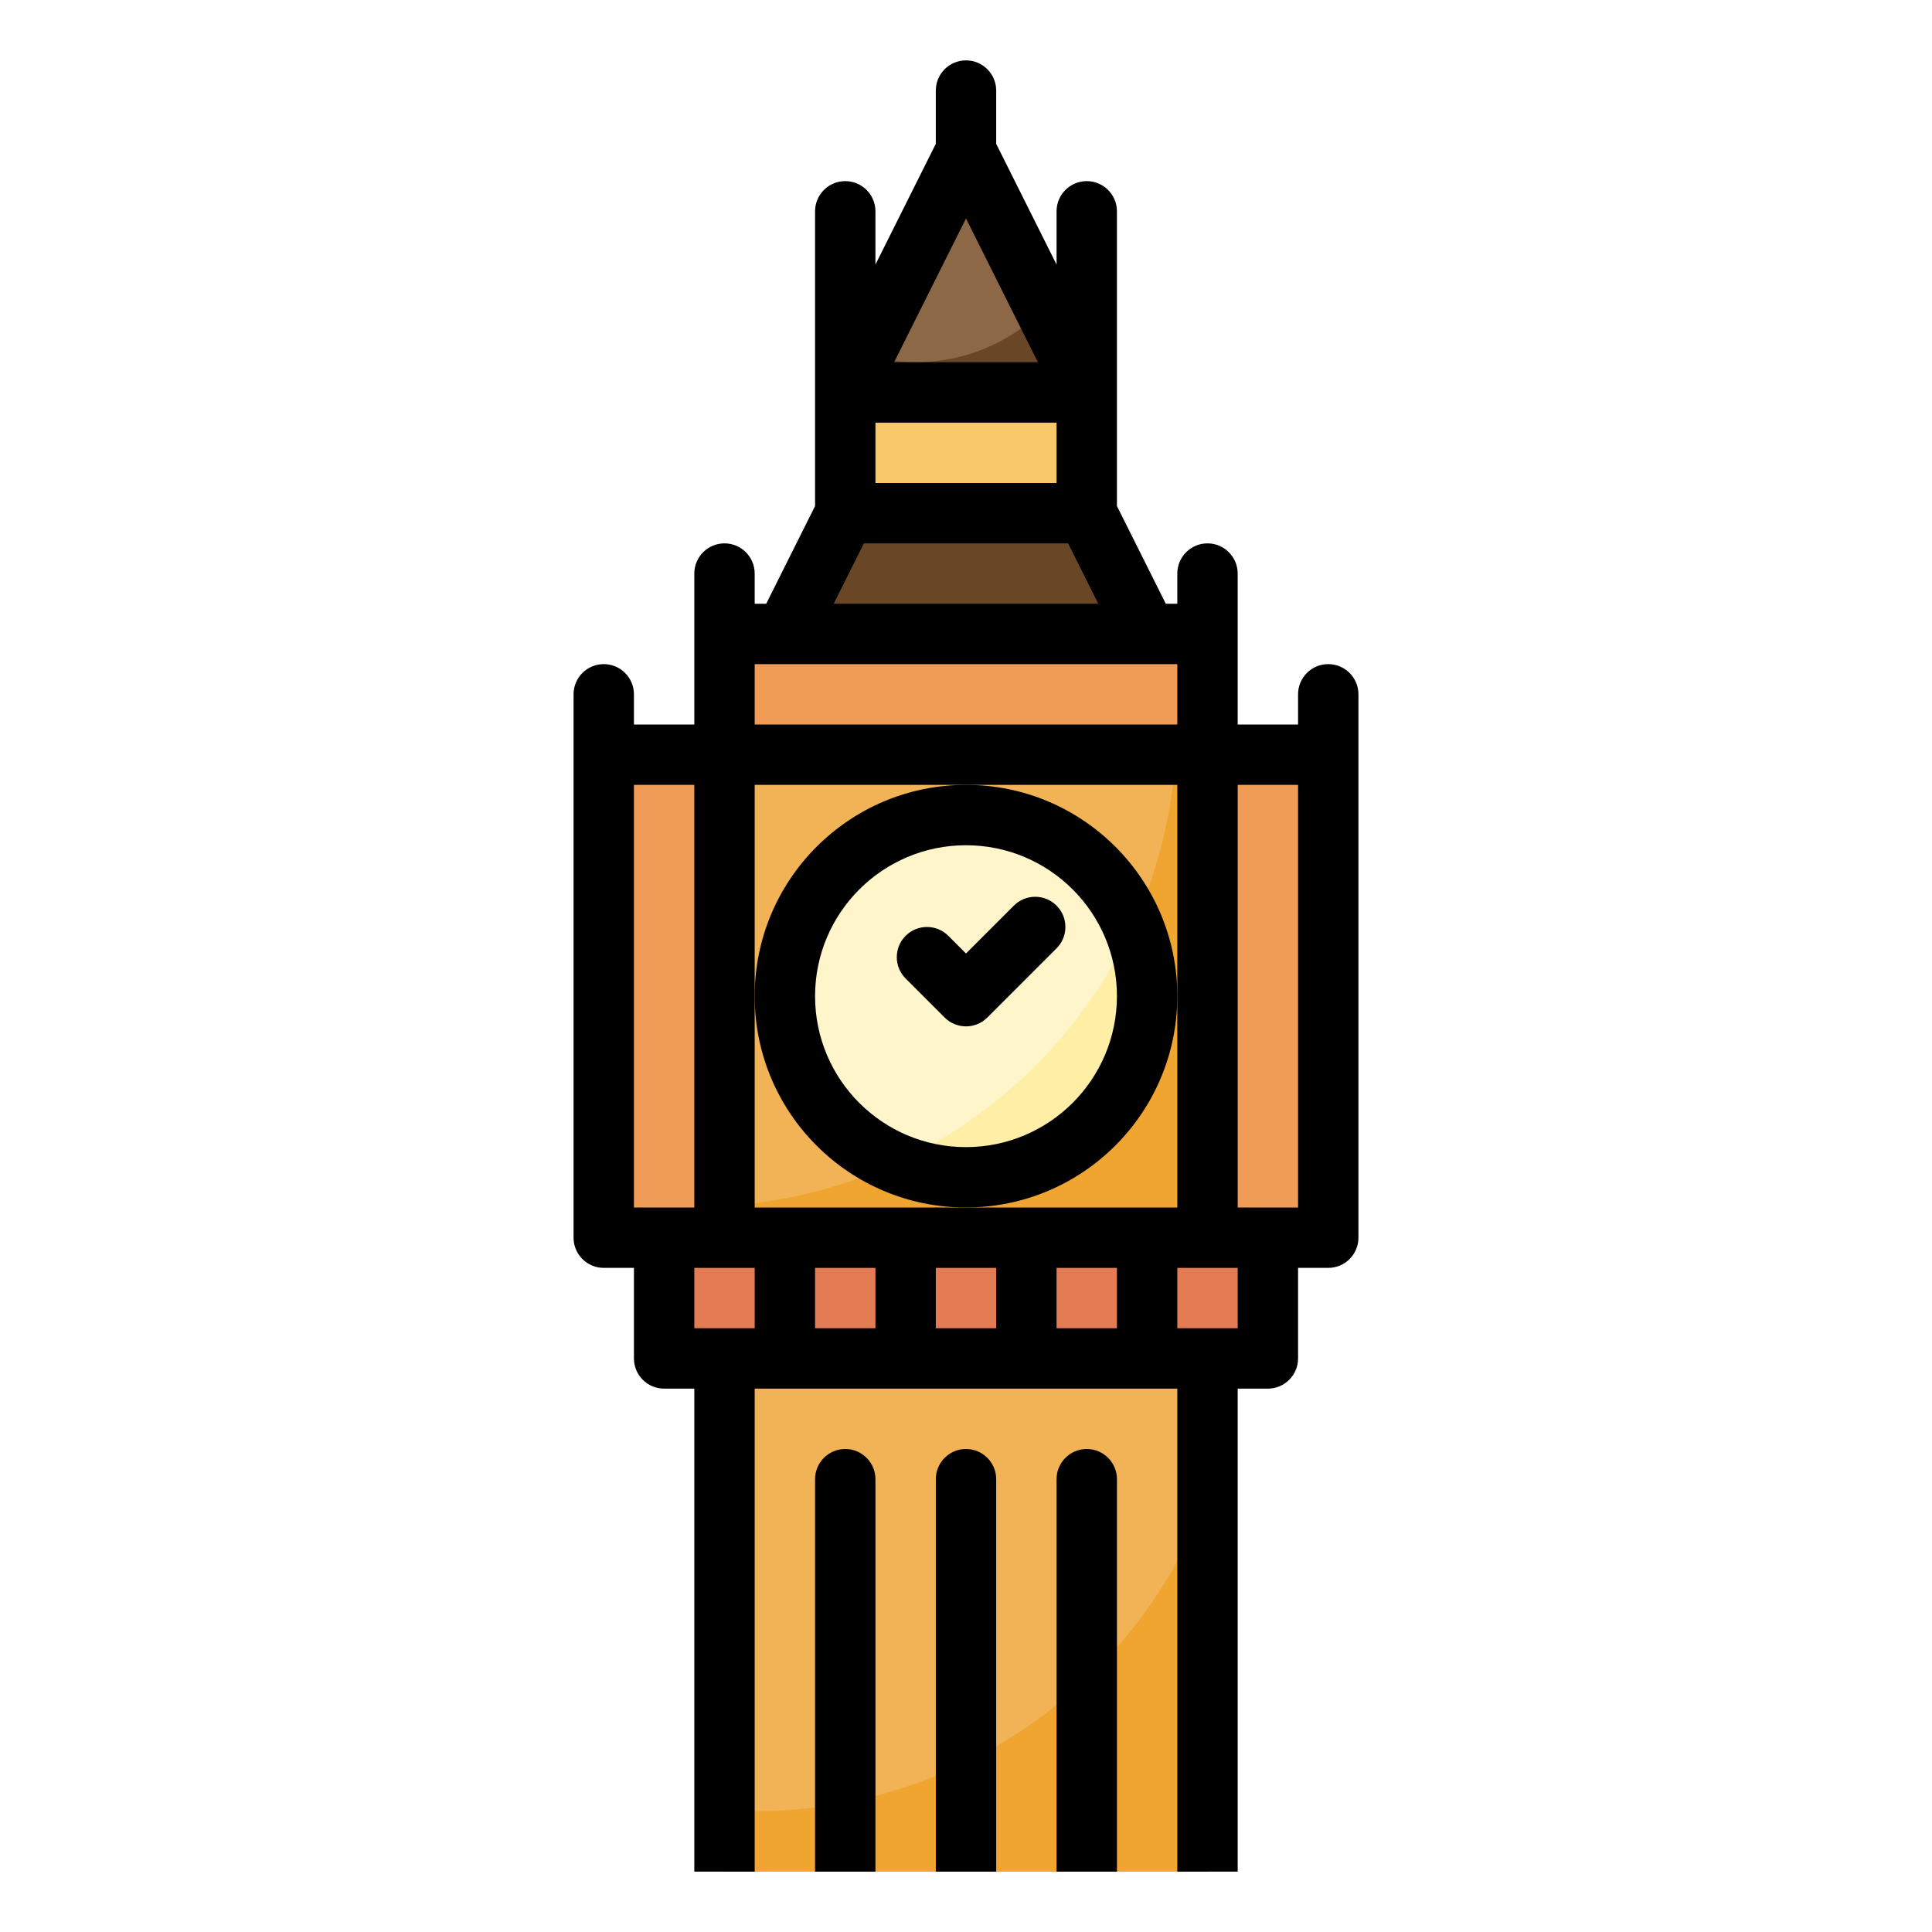
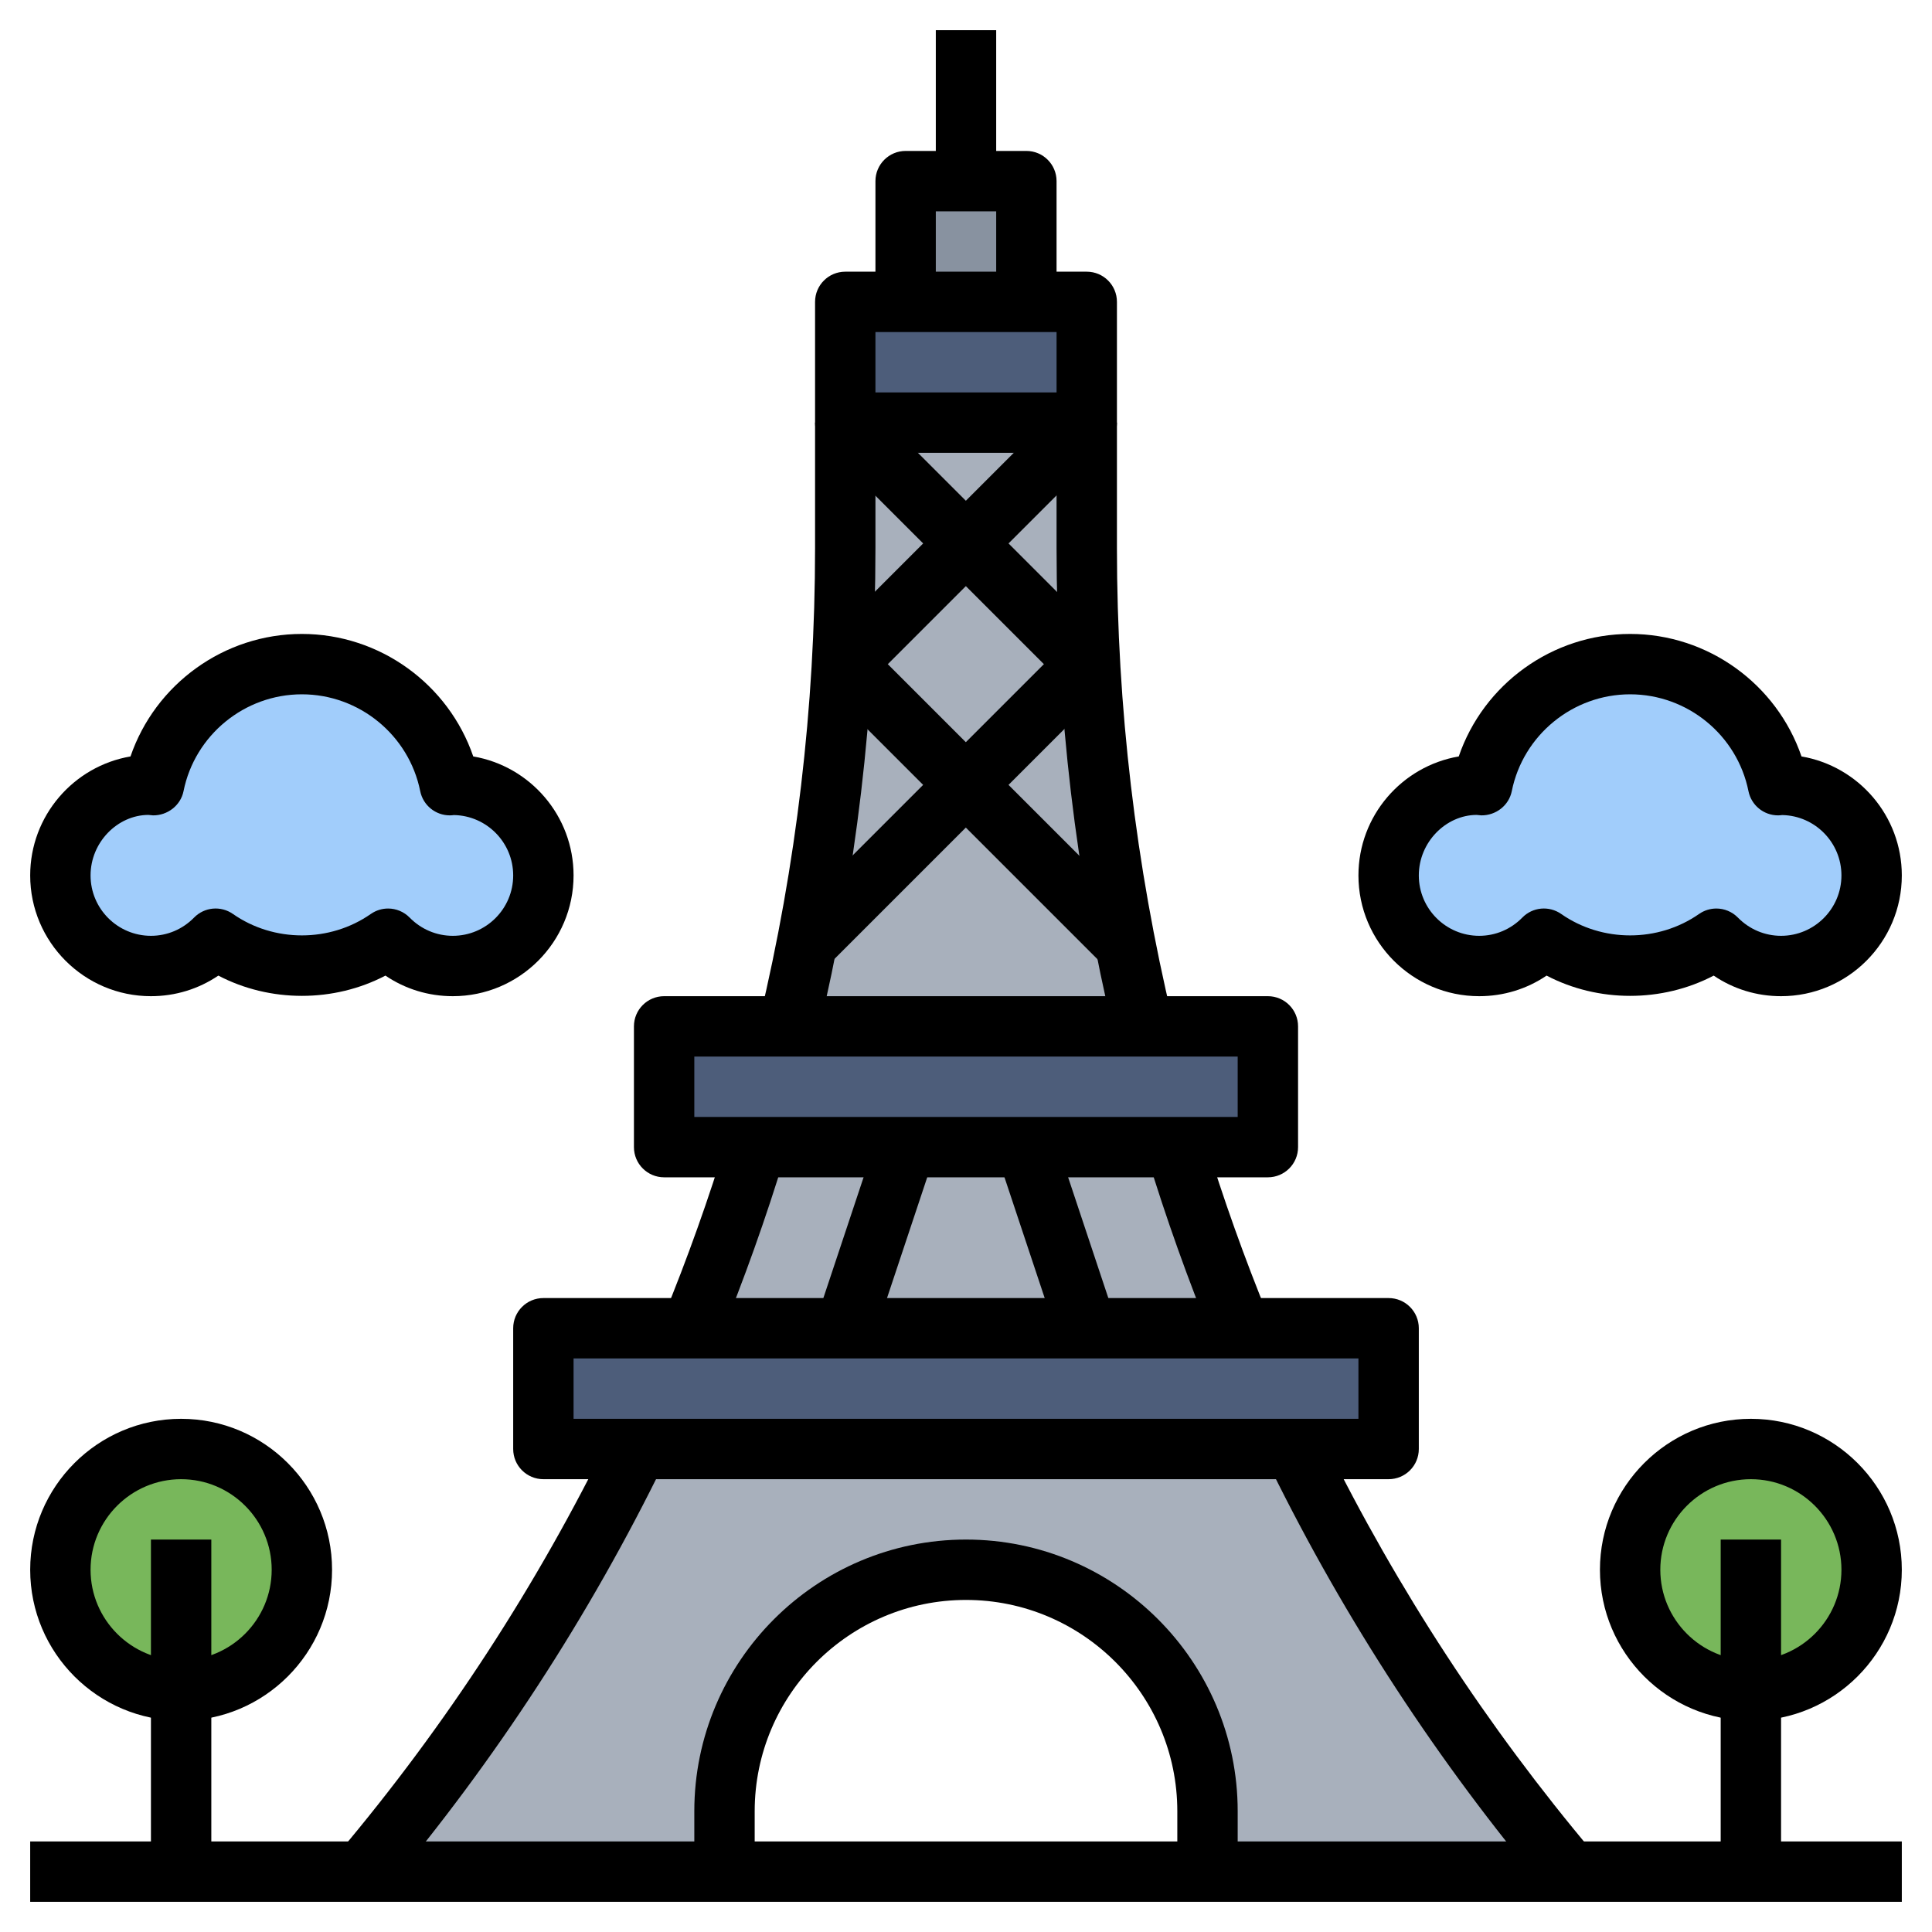
- <svg xmlns="http://www.w3.org/2000/svg" height="512" viewBox="0 0 512 512" width="512">
-   <g id="filled_outline" data-name="filled outline">
-     <path d="m256 40-32 64v8h64v-8z" fill="#8c6847" />
-     <path d="m192 496v-152h128v152" fill="#f1b355" />
-     <path d="m200 480c-2.7 0-5.341-.239-8-.4v16.4h128v-99.8a127.925 127.925 0 0 1 -120 83.8z" fill="#f1a531" />
-     <path d="m224 104h64v40h-64z" fill="#f6c869" />
-     <path d="m224 128h64v16h-64z" fill="#f6bc44" />
-     <path d="m288 136h-64l-16 32v16h96v-16z" fill="#694626" />
-     <path d="m212 160-4 8v16h96v-16l-4-8z" fill="#4f2e11" />
-     <path d="m192 168h128v40h-128z" fill="#f09c57" />
-     <path d="m192 352h128v16h-128z" fill="#f1a531" />
-     <path d="m176 296h160v64h-160z" fill="#e37c55" />
-     <path d="m176 304h160v32h-160z" fill="#e36333" />
-     <path d="m160 200h192v128h-192z" fill="#f09c57" />
-     <g fill="#f08833">
-       <path d="m184 200h16v128h-16z" />
-       <path d="m312 200h16v128h-16z" />
-       <path d="m192 192h128v16h-128z" />
-     </g>
-     <path d="m242.667 96a47.946 47.946 0 0 1 -13.667-2l-5 10v8h64v-8l-11.158-22.316a47.839 47.839 0 0 1 -34.175 14.316z" fill="#694626" />
-     <path d="m192 200h128v128h-128z" fill="#f1b355" />
-     <path d="m311.6 200a127.8 127.8 0 0 1 -119.6 119.6v8.4h128v-128z" fill="#f1a531" />
-     <circle cx="256" cy="264" fill="#fff5cb" r="48" />
-     <path d="m237.352 308.241a48.023 48.023 0 0 0 62.889-62.889 128.3 128.3 0 0 1 -62.889 62.889z" fill="#ffeea5" />
-     <path d="m312 264a56 56 0 1 0 -56 56 56.063 56.063 0 0 0 56-56zm-56 40a40 40 0 1 1 40-40 40.047 40.047 0 0 1 -40 40z" />
-     <path d="m344 184v8h-16v-40a8 8 0 0 0 -8-8 8 8 0 0 0 -8 8v8h-3.055l-12.945-25.891v-78.109a8 8 0 0 0 -8-8 8 8 0 0 0 -8 8v14.109l-16-32v-14.109a8 8 0 0 0 -8-8 8 8 0 0 0 -8 8v14.109l-16 32v-14.109a8 8 0 0 0 -8-8 8 8 0 0 0 -8 8v78.109l-12.945 25.891h-3.055v-8a8 8 0 0 0 -8-8 8 8 0 0 0 -8 8v40h-16v-8a8 8 0 0 0 -8-8 8 8 0 0 0 -8 8v144a8 8 0 0 0 8 8h8v24a8 8 0 0 0 8 8h8v128h16v-128h112v128h16v-128h8a8 8 0 0 0 8-8v-24h8a8 8 0 0 0 8-8v-144a8 8 0 0 0 -8-8 8 8 0 0 0 -8 8zm-80 152v16h-16v-16zm16 0h16v16h-16zm-24-16h-56v-112h112v112zm-24-208h48v16h-48zm24-54.113 19.055 38.113h-38.11zm-27.055 86.113h54.11l8 16h-70.11zm83.055 32v16h-112v-16zm-144 32h16v112h-16zm16 144v-16h16v16zm32-16h16v16h-16zm112 16h-16v-16h16zm16-32h-16v-112h16z" />
-     <path d="m216 496h16v-104a8 8 0 0 0 -8-8 8 8 0 0 0 -8 8z" />
-     <path d="m248 496h16v-104a8 8 0 0 0 -8-8 8 8 0 0 0 -8 8z" />
-     <path d="m280 496h16v-104a8 8 0 0 0 -8-8 8 8 0 0 0 -8 8z" />
-     <path d="m280 240a8 8 0 0 0 -11.312 0l-12.688 12.688-4.688-4.688a8 8 0 0 0 -11.312 0 8 8 0 0 0 0 11.312l10.344 10.344a8 8 0 0 0 11.312 0l18.344-18.344a8 8 0 0 0 0-11.312z" />
-   </g>
+ <svg xmlns="http://www.w3.org/2000/svg" id="Layer_3" enable-background="new 0 0 64 64" height="512" viewBox="0 0 64 64" width="512">
+   <path d="m43 48.224-1.904-4.224c-.807-1.965-1.521-3.968-2.14-6l-1.087-4c-1.234-5.153-1.869-10.468-1.869-15.839v-4.161h-8v4.161c0 5.372-.635 10.686-1.869 15.839l-1.087 4c-.619 2.032-1.334 4.035-2.14 6l-1.794 4c-2.433 4.989-5.484 9.695-9.11 14h12v-2c0-4.418 3.582-8 8-8s8 3.582 8 8v2h12c-3.571-4.241-6.585-8.87-9-13.776z" fill="#a8b0bc" />
+   <path d="m28 10h8v4h-8z" fill="#4d5d7a" />
+   <path d="m30 6h4v4h-4z" fill="#8892a0" />
+   <path d="m18 44h28v4h-28z" fill="#4d5d7a" />
+   <path d="m22 34h20v4h-20z" fill="#4d5d7a" />
+   <circle cx="6" cy="52" fill="#78b75b" r="4" />
+   <circle cx="58" cy="52" fill="#78b75b" r="4" />
+   <path d="m15 26c-.034 0-.066.009-.1.01-.459-2.287-2.478-4.01-4.9-4.01s-4.441 1.723-4.9 4.01c-.034-.001-.066-.01-.1-.01-1.657 0-3 1.343-3 3s1.343 3 3 3c.841 0 1.598-.348 2.143-.905.811.567 1.793.905 2.857.905s2.046-.338 2.857-.905c.545.557 1.302.905 2.143.905 1.657 0 3-1.343 3-3s-1.343-3-3-3z" fill="#a1cdfb" />
+   <path d="m59 26c-.034 0-.066.009-.1.01-.459-2.287-2.478-4.01-4.9-4.01s-4.441 1.723-4.9 4.01c-.034-.001-.066-.01-.1-.01-1.657 0-3 1.343-3 3s1.343 3 3 3c.841 0 1.598-.348 2.143-.905.811.567 1.793.905 2.857.905s2.046-.338 2.857-.905c.545.557 1.302.905 2.143.905 1.657 0 3-1.343 3-3s-1.343-3-3-3z" fill="#a1cdfb" />
+   <path d="m1 61h62v2h-62z" />
+   <path d="m6 57c-2.757 0-5-2.243-5-5s2.243-5 5-5 5 2.243 5 5-2.243 5-5 5zm0-8c-1.654 0-3 1.346-3 3s1.346 3 3 3 3-1.346 3-3-1.346-3-3-3z" />
+   <path d="m5 51h2v11h-2z" />
+   <path d="m58 57c-2.757 0-5-2.243-5-5s2.243-5 5-5 5 2.243 5 5-2.243 5-5 5zm0-8c-1.654 0-3 1.346-3 3s1.346 3 3 3 3-1.346 3-3-1.346-3-3-3z" />
+   <path d="m57 51h2v11h-2z" />
+   <path d="m36 15h-8c-.552 0-1-.447-1-1v-4c0-.553.448-1 1-1h8c.552 0 1 .447 1 1v4c0 .553-.448 1-1 1zm-7-2h6v-2h-6z" />
+   <path d="m35 10h-2v-3h-2v3h-2v-4c0-.553.448-1 1-1h4c.552 0 1 .447 1 1z" />
+   <path d="m31 1h2v5h-2z" />
+   <path d="m12.765 62.645-1.53-1.289c3.545-4.21 6.565-8.851 8.976-13.794l1.798.877c-2.484 5.09-5.593 9.87-9.244 14.206z" />
+   <path d="m23.83 44.38-1.851-.76c.792-1.929 1.501-3.918 2.108-5.911l1.913.582c-.625 2.054-1.355 4.102-2.17 6.089z" />
+   <path d="m27.104 34.232-1.945-.465c1.221-5.104 1.841-10.355 1.841-15.607v-4.16h2v4.16c0 5.408-.638 10.816-1.896 16.072z" />
+   <path d="m51.235 62.645c-3.595-4.271-6.668-8.974-9.132-13.979l1.794-.883c2.393 4.859 5.376 9.426 8.868 13.572z" />
+   <path d="m40.17 44.38c-.814-1.985-1.545-4.034-2.171-6.088l1.913-.584c.608 1.995 1.318 3.984 2.109 5.912z" />
+   <path d="m36.896 34.232c-1.258-5.256-1.896-10.664-1.896-16.072v-4.16h2v4.16c0 5.252.62 10.503 1.841 15.607z" />
+   <path d="m41 62h-2v-2c0-3.859-3.14-7-7-7s-7 3.141-7 7v2h-2v-2c0-4.963 4.038-9 9-9s9 4.037 9 9z" />
+   <path d="m46 49h-28c-.552 0-1-.447-1-1v-4c0-.553.448-1 1-1h28c.552 0 1 .447 1 1v4c0 .553-.448 1-1 1zm-27-2h26v-2h-26z" />
+   <path d="m42 39h-20c-.552 0-1-.447-1-1v-4c0-.553.448-1 1-1h20c.552 0 1 .447 1 1v4c0 .553-.448 1-1 1zm-19-2h18v-2h-18z" />
+   <path d="m25.838 40h6.325v2h-6.325z" transform="matrix(.316 -.949 .949 .316 -19.069 55.539)" />
+   <path d="m34 37.838h2v6.325h-2z" transform="matrix(.949 -.316 .316 .949 -11.169 13.172)" />
+   <path d="m31 12.343h2v11.314h-2z" transform="matrix(.707 -.707 .707 .707 -3.355 27.9)" />
+   <path d="m26.343 17h11.314v2h-11.314z" transform="matrix(.707 -.707 .707 .707 -3.355 27.9)" />
+   <path d="m31.638 20.079h2v13.117h-2z" transform="matrix(.707 -.707 .707 .707 -9.276 30.88)" />
+   <path d="m24.804 25.638h13.117v2h-13.117z" transform="matrix(.707 -.707 .707 .707 -9.65 29.979)" />
+   <path d="m15 33c-.808 0-1.578-.238-2.232-.682-1.708.895-3.827.895-5.535 0-.655.444-1.425.682-2.233.682-2.206 0-4-1.794-4-4 0-1.976 1.439-3.62 3.323-3.942.819-2.392 3.094-4.058 5.677-4.058s4.858 1.666 5.677 4.058c1.884.322 3.323 1.966 3.323 3.942 0 2.206-1.794 4-4 4zm-2.144-2.904c.262 0 .521.103.715.301.382.388.889.603 1.429.603 1.103 0 2-.897 2-2 0-1.09-.875-1.979-1.96-2-.057.007-.107.01-.14.01-.475 0-.886-.335-.98-.803-.374-1.858-2.022-3.207-3.92-3.207s-3.546 1.349-3.92 3.207c-.096.478-.535.808-1.009.803-.038-.002-.121-.01-.158-.015-1.016.005-1.913.902-1.913 2.005s.897 2 2 2c.54 0 1.047-.215 1.429-.604.342-.35.886-.4 1.287-.12 1.355.947 3.213.947 4.568 0 .174-.121.374-.18.572-.18z" />
+   <path d="m59 33c-.808 0-1.578-.238-2.232-.682-1.708.895-3.827.895-5.535 0-.655.444-1.425.682-2.233.682-2.206 0-4-1.794-4-4 0-1.976 1.439-3.62 3.323-3.942.819-2.392 3.094-4.058 5.677-4.058s4.858 1.666 5.677 4.058c1.884.322 3.323 1.966 3.323 3.942 0 2.206-1.794 4-4 4zm-2.144-2.904c.262 0 .521.103.715.301.382.388.889.603 1.429.603 1.103 0 2-.897 2-2 0-1.09-.875-1.979-1.96-2-.057.007-.106.01-.14.01-.475 0-.886-.335-.98-.803-.374-1.858-2.022-3.207-3.92-3.207s-3.546 1.349-3.92 3.207c-.096.478-.529.808-1.009.803-.038-.002-.121-.01-.158-.015-1.016.005-1.913.902-1.913 2.005s.897 2 2 2c.54 0 1.047-.215 1.429-.604.341-.35.886-.4 1.287-.12 1.355.947 3.213.947 4.568 0 .174-.121.374-.18.572-.18z" />
</svg>
